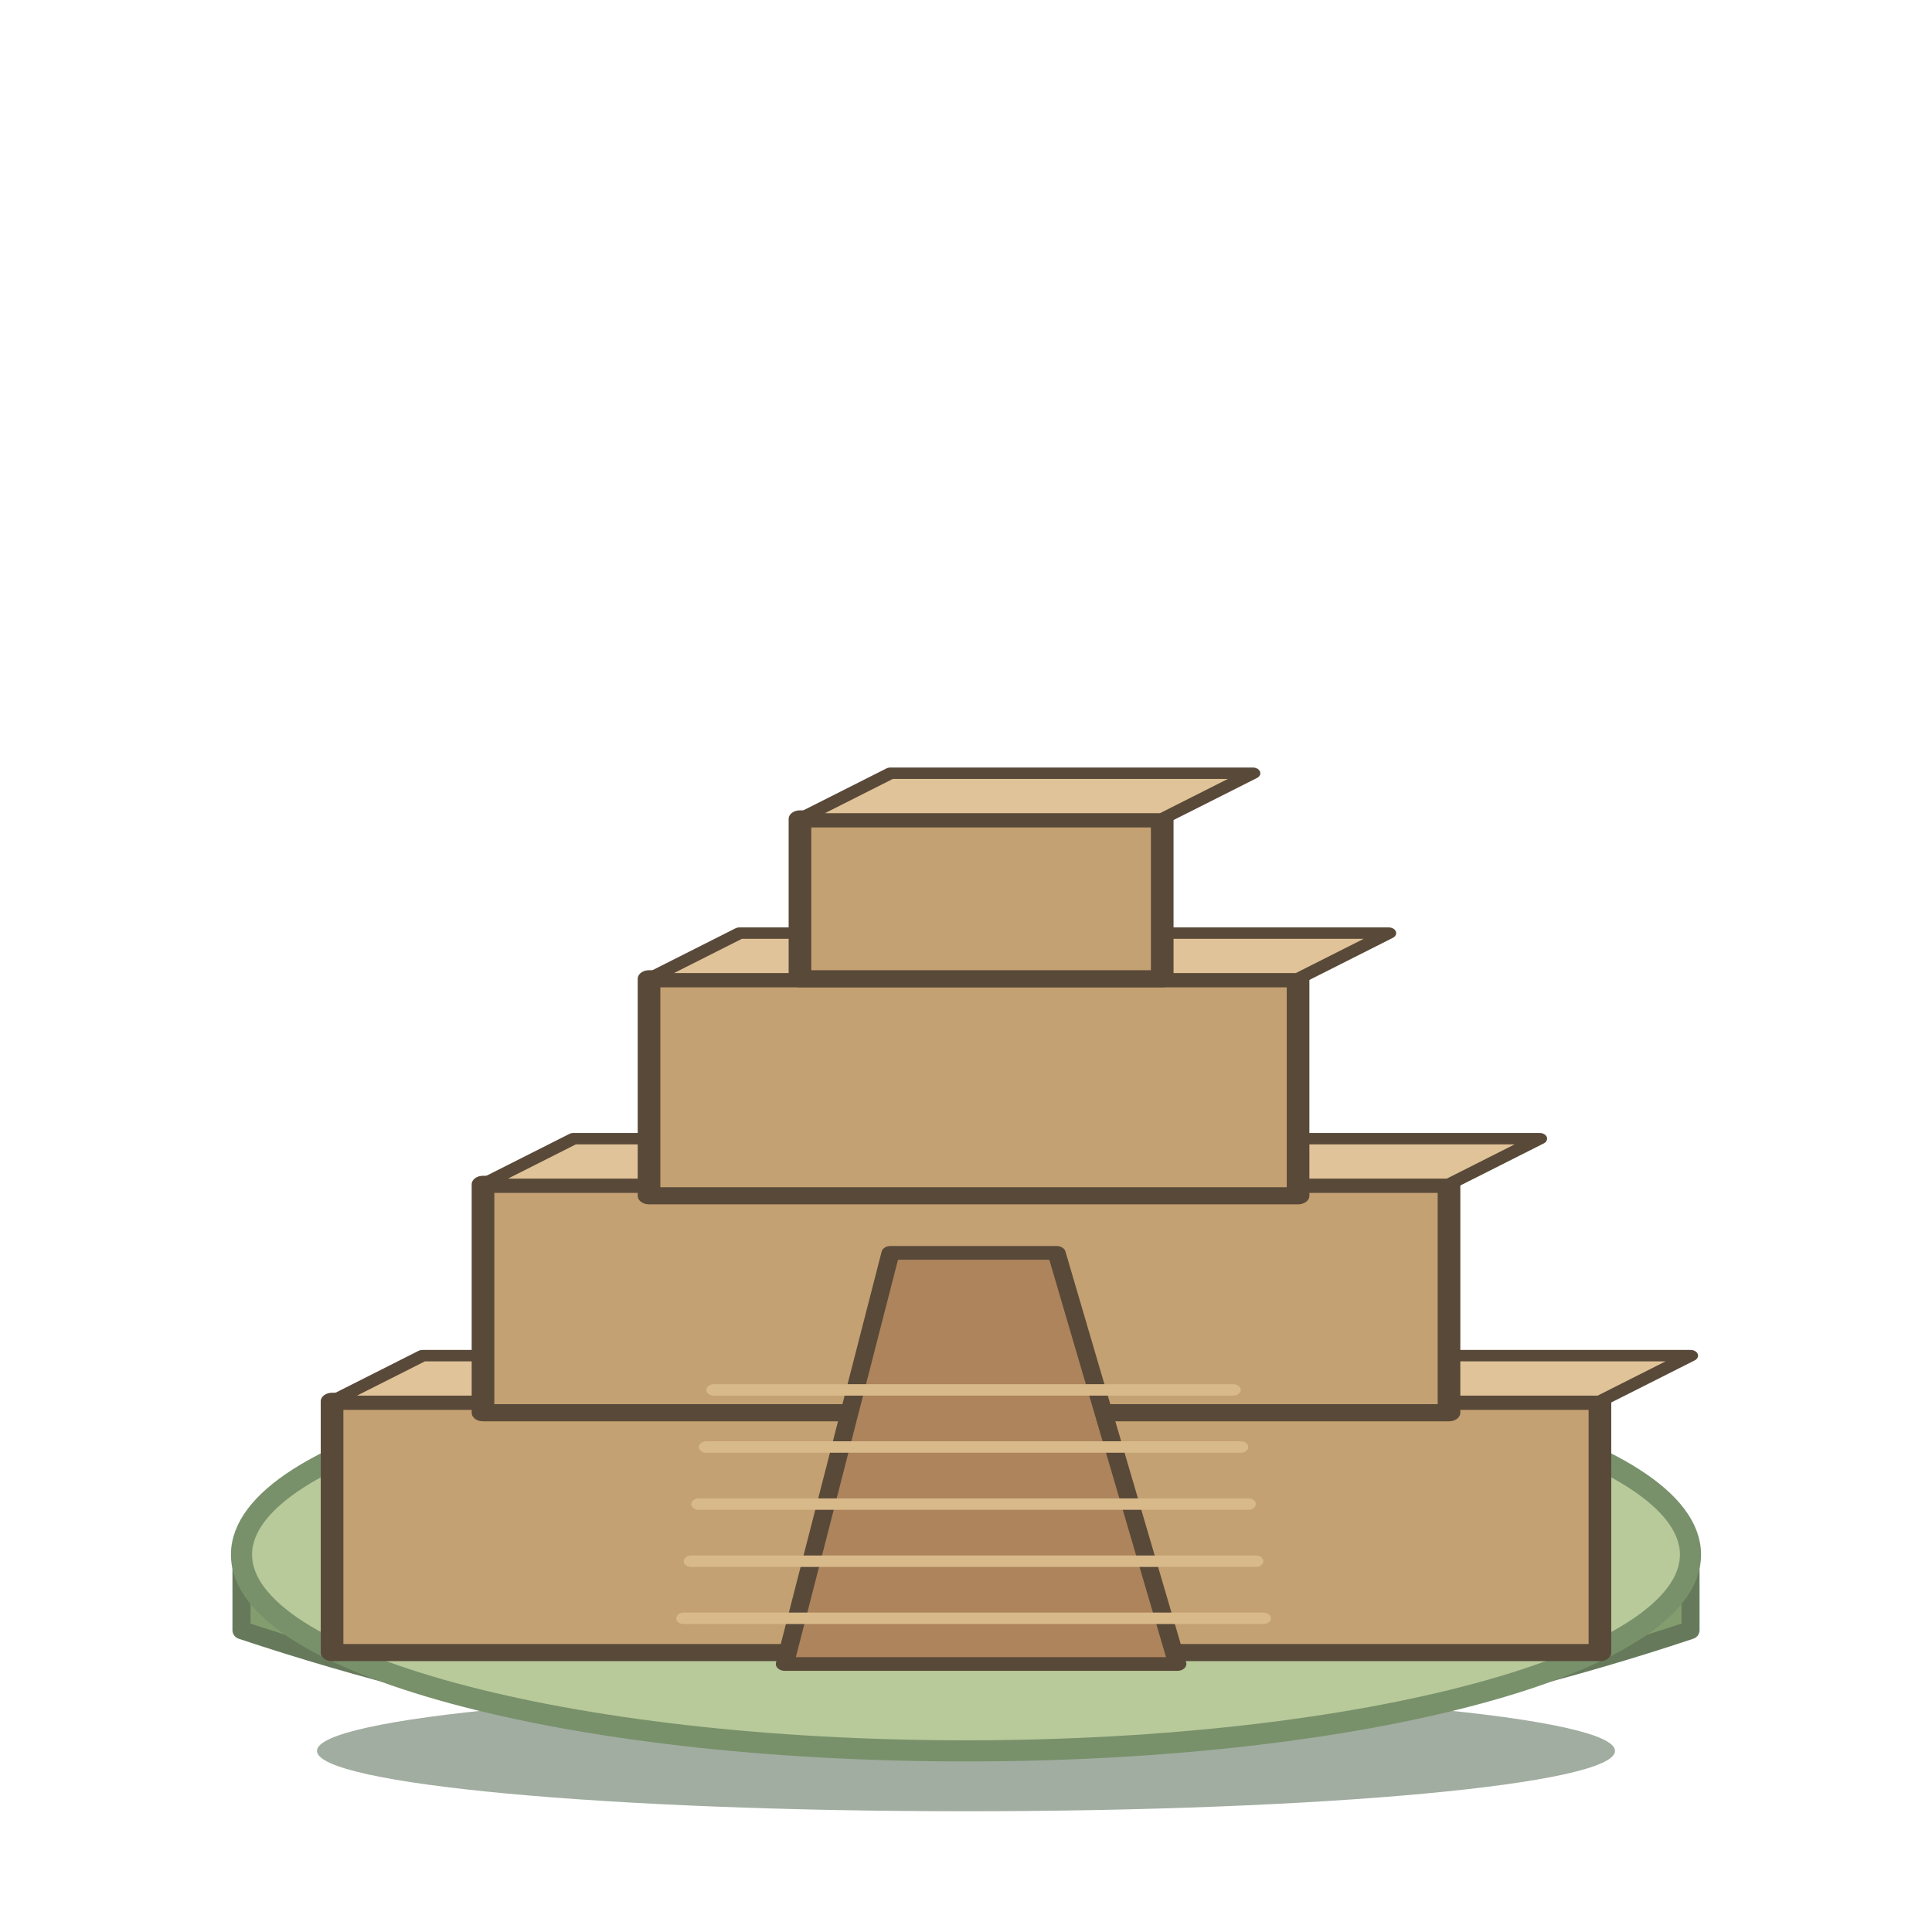
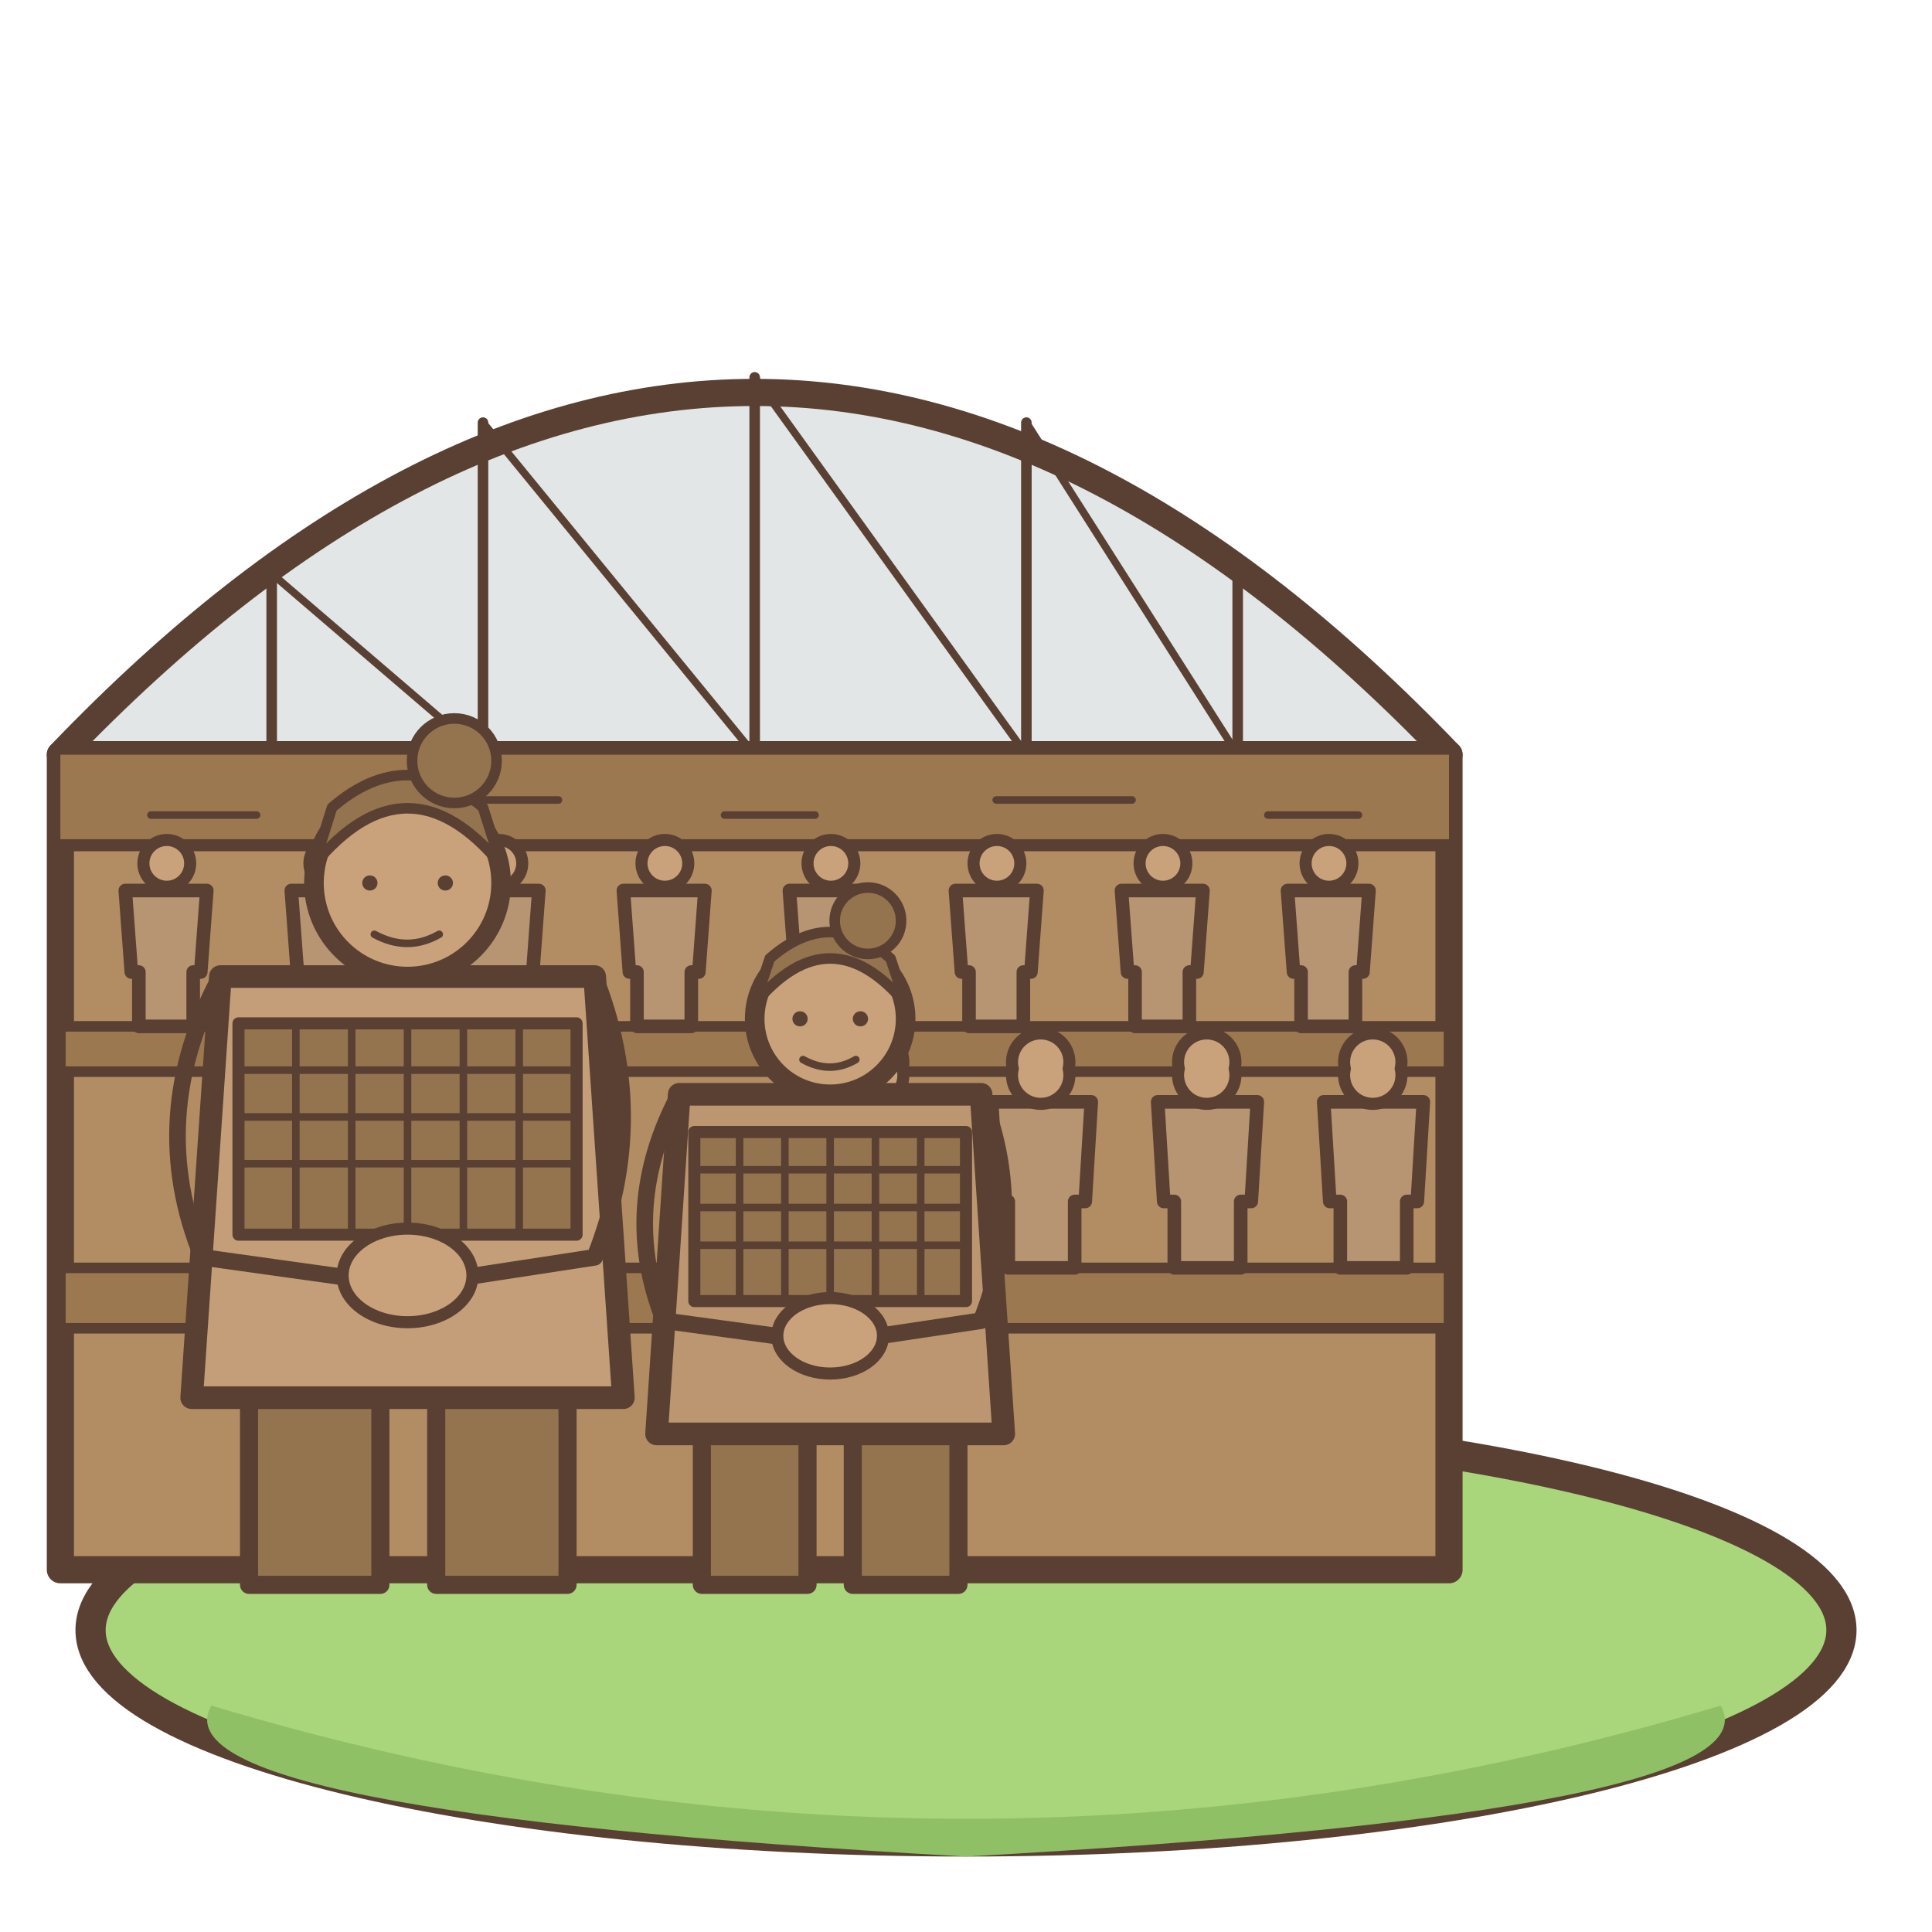
- <svg xmlns="http://www.w3.org/2000/svg" width="128" height="128" viewBox="0 0 128 128">
-   <defs>
-     <linearGradient id="seed">
-       <stop stop-color="#E5BF79" />
-       <stop offset="1" stop-color="#B27943" />
-     </linearGradient>
-     <linearGradient id="bark">
-       <stop stop-color="#B18A53" />
-       <stop offset="1" stop-color="#795B37" />
-     </linearGradient>
-     <linearGradient id="window" x2="0" y2="1">
-       <stop stop-color="#D0DFCD" />
-       <stop offset="1" stop-color="#7EABB4" />
-     </linearGradient>
-     <linearGradient id="glass">
-       <stop stop-color="#D5E9E2" />
-       <stop offset=".4" stop-color="#ACCED4" />
-       <stop offset="1" stop-color="#6D9CA9" />
-     </linearGradient>
-   </defs>
-   <g stroke-linecap="round" stroke-linejoin="round">
-     <ellipse cx="64" cy="116" rx="43" ry="4" fill="#A1ADA1" stroke="none" stroke-width="1" />
-     <path d="M16 103Q64 87 112 103L112 108Q64 124 16 108Z" fill="#839D6F" stroke="#667A5B" stroke-width="1.2" />
-     <ellipse cx="64" cy="103" rx="48" ry="13" fill="#B8C99A" stroke="#78916B" stroke-width="1.4" />
-     <path d="M25 104Q52 96 87 101Q98 103 104 104" fill="none" stroke="#E8E6C9" stroke-width="1.2" />
-     <g transform="translate(0 3) scale(1 .97)">
-       <g transform="translate(0 23.980) scale(1 0.78)">
-         <rect x="22.00" y="88.00" width="84.00" height="22.00" rx="0" fill="#C4A172" stroke="#594939" stroke-width="1.5" />
-         <path d="M22 88L28 84H112L106 88Z" fill="#E0C398" stroke="#594939" stroke-width="1" />
-         <rect x="32.00" y="69.00" width="64.00" height="20.00" rx="0" fill="#C4A172" stroke="#594939" stroke-width="1.5" />
-         <path d="M32 69L38 65H102L96 69Z" fill="#E0C398" stroke="#594939" stroke-width="1" />
-         <rect x="43.00" y="51.00" width="43.00" height="19.00" rx="0" fill="#C4A172" stroke="#594939" stroke-width="1.5" />
-         <path d="M43 51L49 47H92L86 51Z" fill="#E0C398" stroke="#594939" stroke-width="1" />
-         <rect x="53.00" y="37.00" width="24.00" height="14.00" rx="0" fill="#C4A172" stroke="#594939" stroke-width="1.5" />
-         <path d="M53 37L59 33H83L77 37Z" fill="#E0C398" stroke="#594939" stroke-width="1" />
-         <path d="M52 111L59 75H70L78 111Z" fill="#AD845C" stroke="#594939" stroke-width="1.2" />
-         <path d="M47.30 87.00L81.70 87.00" fill="none" stroke="#D8B98A" stroke-width="1" />
-         <path d="M46.80 92.00L82.20 92.00" fill="none" stroke="#D8B98A" stroke-width="1" />
-         <path d="M46.30 97.00L82.70 97.00" fill="none" stroke="#D8B98A" stroke-width="1" />
-         <path d="M45.80 102.00L83.20 102.00" fill="none" stroke="#D8B98A" stroke-width="1" />
-         <path d="M45.30 107.00L83.70 107.00" fill="none" stroke="#D8B98A" stroke-width="1" />
-       </g>
-     </g>
+ <svg xmlns="http://www.w3.org/2000/svg" width="72" height="72" viewBox="0 0 128 128">
+   <g stroke="#5A4033" stroke-width="2" stroke-linecap="round" stroke-linejoin="round">
+     <ellipse cx="64" cy="108" rx="58" ry="14" fill="#A9D57B" />
+     <path d="M14 113Q64 128 114 113Q118 120 64 123Q10 120 14 113z" fill="#8FC066" stroke="none" />
+     <path d="M4 50Q50 2 96 50z" fill="#E2E6E6" stroke-width="1.8" />
+     <path d="M18 38V50M32 28V50M50 25V50M68 28V50M82 38V50" fill="none" stroke-width="0.7" />
+     <path d="M18 38L32 50L32 28L50 50L50 25L68 50L68 28L82 50L82 38" fill="none" stroke-width="0.5" />
+     <rect x="4" y="50" width="92" height="54" fill="#B28C63" stroke-width="1.8" />
+     <rect x="4" y="50" width="92" height="6" fill="#9C7850" stroke="none" />
+     <path d="M4 56H96" fill="none" stroke-width="0.8" />
+     <path d="M10 54h7M28 53h9M48 54h6M66 53h9M84 54h6" fill="none" stroke-width="0.5" />
+     <rect x="4" y="68" width="92" height="3" fill="#9C7850" stroke-width="0.7" />
+     <path d="M8.3 59L13.7 59L13.3 64.4H12.8V68H9.2V64.4H8.7zM19.3 59L24.7 59L24.3 64.4H23.8V68H20.2V64.4H19.7zM30.3 59L35.7 59L35.3 64.4H34.8V68H31.2V64.4H30.7zM41.3 59L46.7 59L46.3 64.4H45.8V68H42.2V64.4H41.7zM52.3 59L57.7 59L57.3 64.4H56.8V68H53.2V64.4H52.7zM63.3 59L68.7 59L68.3 64.4H67.8V68H64.2V64.4H63.7zM74.3 59L79.7 59L79.3 64.4H78.8V68H75.2V64.4H74.7zM85.3 59L90.7 59L90.3 64.4H89.8V68H86.2V64.4H85.7z" fill="#B79472" stroke-width="0.9" />
+     <path d="M9.5 57.2a1.5 1.5 0 1 1 3.1 0a1.5 1.5 0 1 1 -3.1 0zM20.5 57.2a1.5 1.5 0 1 1 3.1 0a1.5 1.5 0 1 1 -3.1 0zM31.5 57.2a1.5 1.5 0 1 1 3.1 0a1.5 1.5 0 1 1 -3.1 0zM42.5 57.2a1.5 1.5 0 1 1 3.1 0a1.5 1.5 0 1 1 -3.1 0zM53.5 57.2a1.5 1.5 0 1 1 3.1 0a1.5 1.5 0 1 1 -3.1 0zM64.5 57.2a1.5 1.5 0 1 1 3.1 0a1.5 1.5 0 1 1 -3.1 0zM75.5 57.2a1.5 1.5 0 1 1 3.1 0a1.5 1.5 0 1 1 -3.1 0zM86.5 57.2a1.5 1.5 0 1 1 3.1 0a1.5 1.5 0 1 1 -3.1 0z" fill="#C9A27C" stroke-width="0.8" />
+     <rect x="4" y="84" width="92" height="4" fill="#9C7850" stroke-width="0.7" />
+     <path d="M54.7 73L61.3 73L60.9 79.6H60.2V84H55.8V79.6H55.1zM65.7 73L72.3 73L71.9 79.6H71.2V84H66.8V79.6H66.1zM76.7 73L83.3 73L82.9 79.6H82.2V84H77.8V79.6H77.1zM87.7 73L94.3 73L93.9 79.6H93.2V84H88.8V79.6H88.1z" fill="#B79472" stroke-width="0.9" />
+     <path d="M56.1 70.8a1.9 1.9 0 1 1 3.7 0a1.9 1.9 0 1 1 -3.7 0zM67.1 70.8a1.9 1.9 0 1 1 3.7 0a1.9 1.9 0 1 1 -3.7 0zM78.1 70.8a1.9 1.9 0 1 1 3.7 0a1.9 1.9 0 1 1 -3.7 0zM89.1 70.8a1.9 1.9 0 1 1 3.7 0a1.9 1.9 0 1 1 -3.7 0z" fill="#C9A27C" stroke-width="0.8" />
+     <rect x="16.5" y="92.6" width="8.7" height="12.4" fill="#94734F" stroke-width="1.2" />
+     <rect x="28.9" y="92.6" width="8.7" height="12.4" fill="#94734F" stroke-width="1.2" />
+     <path d="M14.6 64.7L39.4 64.7L41.3 92.6H12.7z" fill="#C49E78" stroke-width="1.5" />
+     <path d="M15.8 67.8H38.2V81.8H15.8z" fill="#94734F" stroke-width="0.8" />
+     <path d="M19.6 67.8v14M23.3 67.8v14M27 67.8v14M30.7 67.8v14M34.4 67.8v14M15.8 70.9h22.3M15.8 74h22.3M15.8 77.1h22.3" fill="none" stroke-width="0.5" />
+     <path d="M14.6 64.7q-5 9.3 -1.2 18.6L27 85.2L39.4 83.3q3.7 -9.3 0 -18.6" fill="none" stroke-width="1.1" />
+     <ellipse cx="27" cy="84.5" rx="4.3" ry="3.1" fill="#C9A27C" stroke-width="0.8" />
+     <circle cx="27" cy="58.5" r="6.2" fill="#C9A27C" stroke-width="1.3" />
+     <path d="M20.8 57.3Q27 49.8 33.2 57.3L32 53.5Q27 49.2 22 53.5z" fill="#94734F" stroke-width="0.7" />
+     <circle cx="30.1" cy="50.4" r="2.8" fill="#94734F" stroke-width="0.7" />
+     <path d="M24.5 58.5h.01M29.5 58.5h.01" fill="none" stroke-width="1" />
+     <path d="M24.8 61.9q2.2 1.2 4.3 0" fill="none" stroke-width="0.5" />
+     <rect x="46.5" y="95" width="7" height="10" fill="#94734F" stroke-width="1.2" />
+     <rect x="56.5" y="95" width="7" height="10" fill="#94734F" stroke-width="1.2" />
+     <path d="M45 72.5L65 72.5L66.5 95H43.5z" fill="#BC9670" stroke-width="1.5" />
+     <path d="M46 75H64V86.2H46z" fill="#94734F" stroke-width="0.8" />
+     <path d="M49 75v11.2M52 75v11.2M55 75v11.2M58 75v11.2M61 75v11.2M46 77.5h18M46 80h18M46 82.5h18" fill="none" stroke-width="0.5" />
+     <path d="M45 72.5q-4 7.5 -1 15L55 89L65 87.5q3 -7.5 0 -15" fill="none" stroke-width="1.1" />
+     <ellipse cx="55" cy="88.5" rx="3.5" ry="2.5" fill="#C9A27C" stroke-width="0.8" />
+     <circle cx="55" cy="67.5" r="5" fill="#C9A27C" stroke-width="1.3" />
+     <path d="M50 66.5Q55 60.5 60 66.5L59 63.5Q55 60 51 63.5z" fill="#94734F" stroke-width="0.7" />
+     <circle cx="57.5" cy="61" r="2.2" fill="#94734F" stroke-width="0.7" />
+     <path d="M53 67.5h.01M57 67.5h.01" fill="none" stroke-width="1" />
+     <path d="M53.2 70.2q1.8 1 3.5 0" fill="none" stroke-width="0.5" />
  </g>
</svg>
